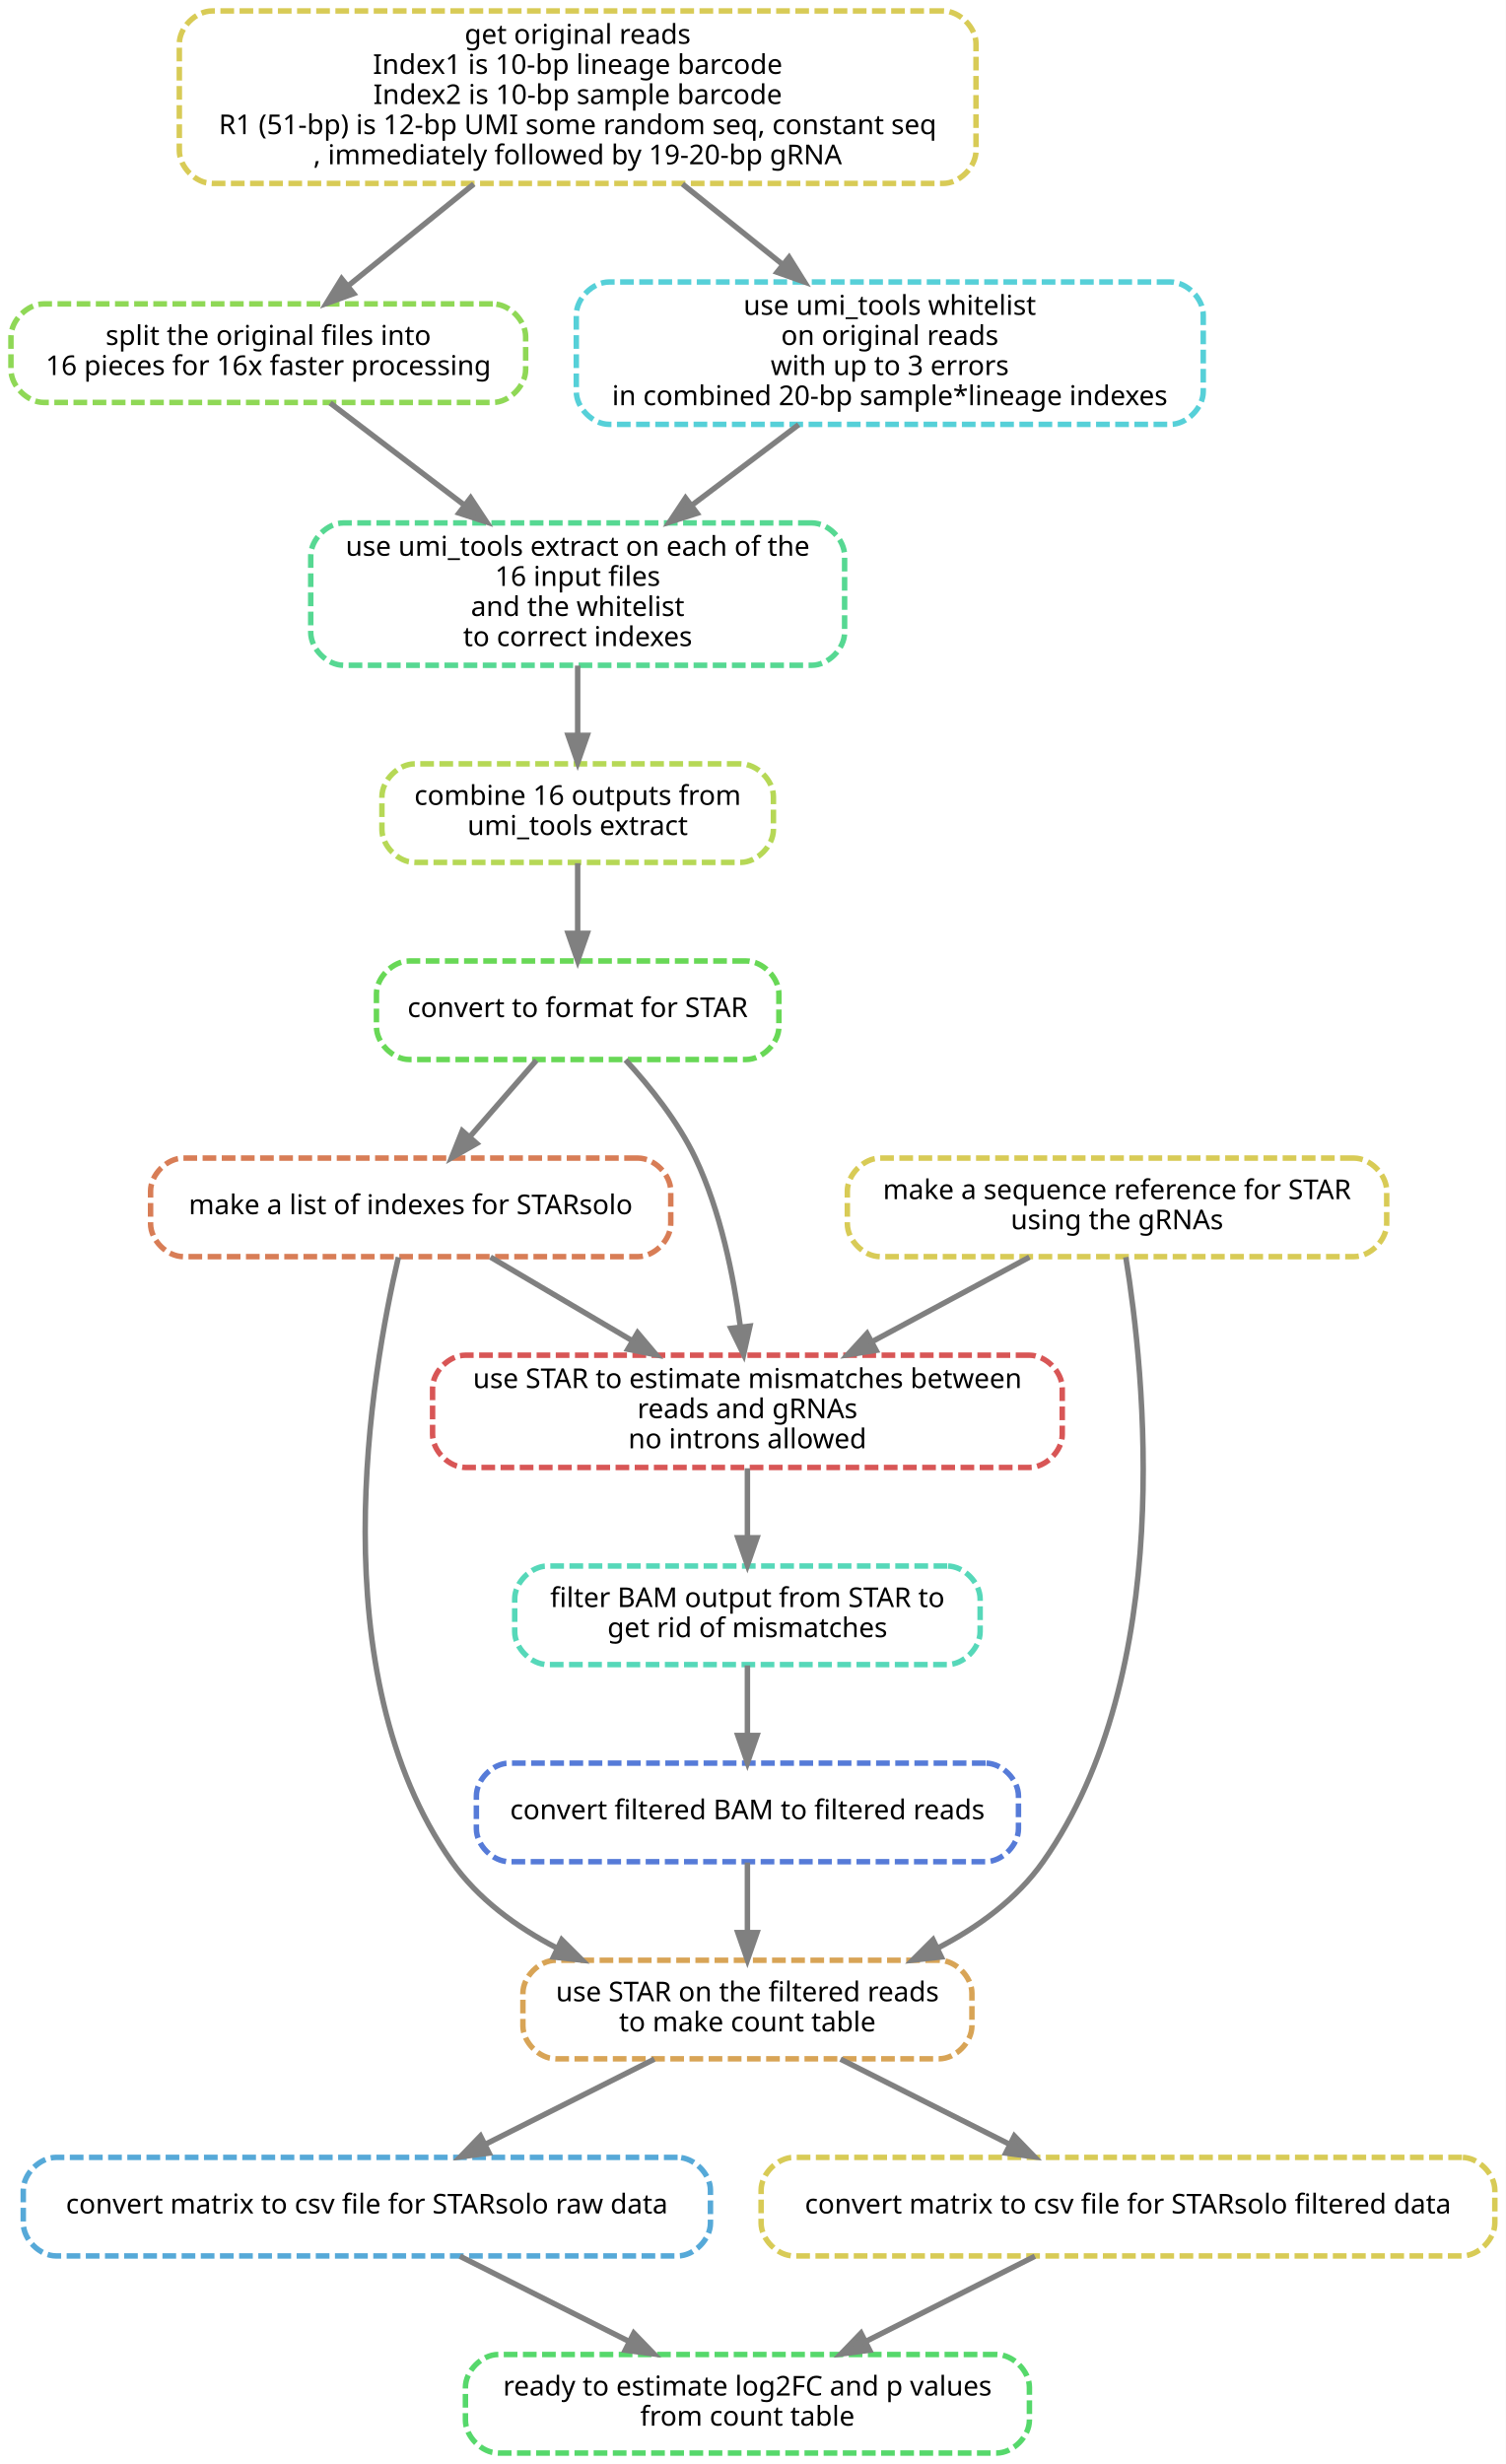
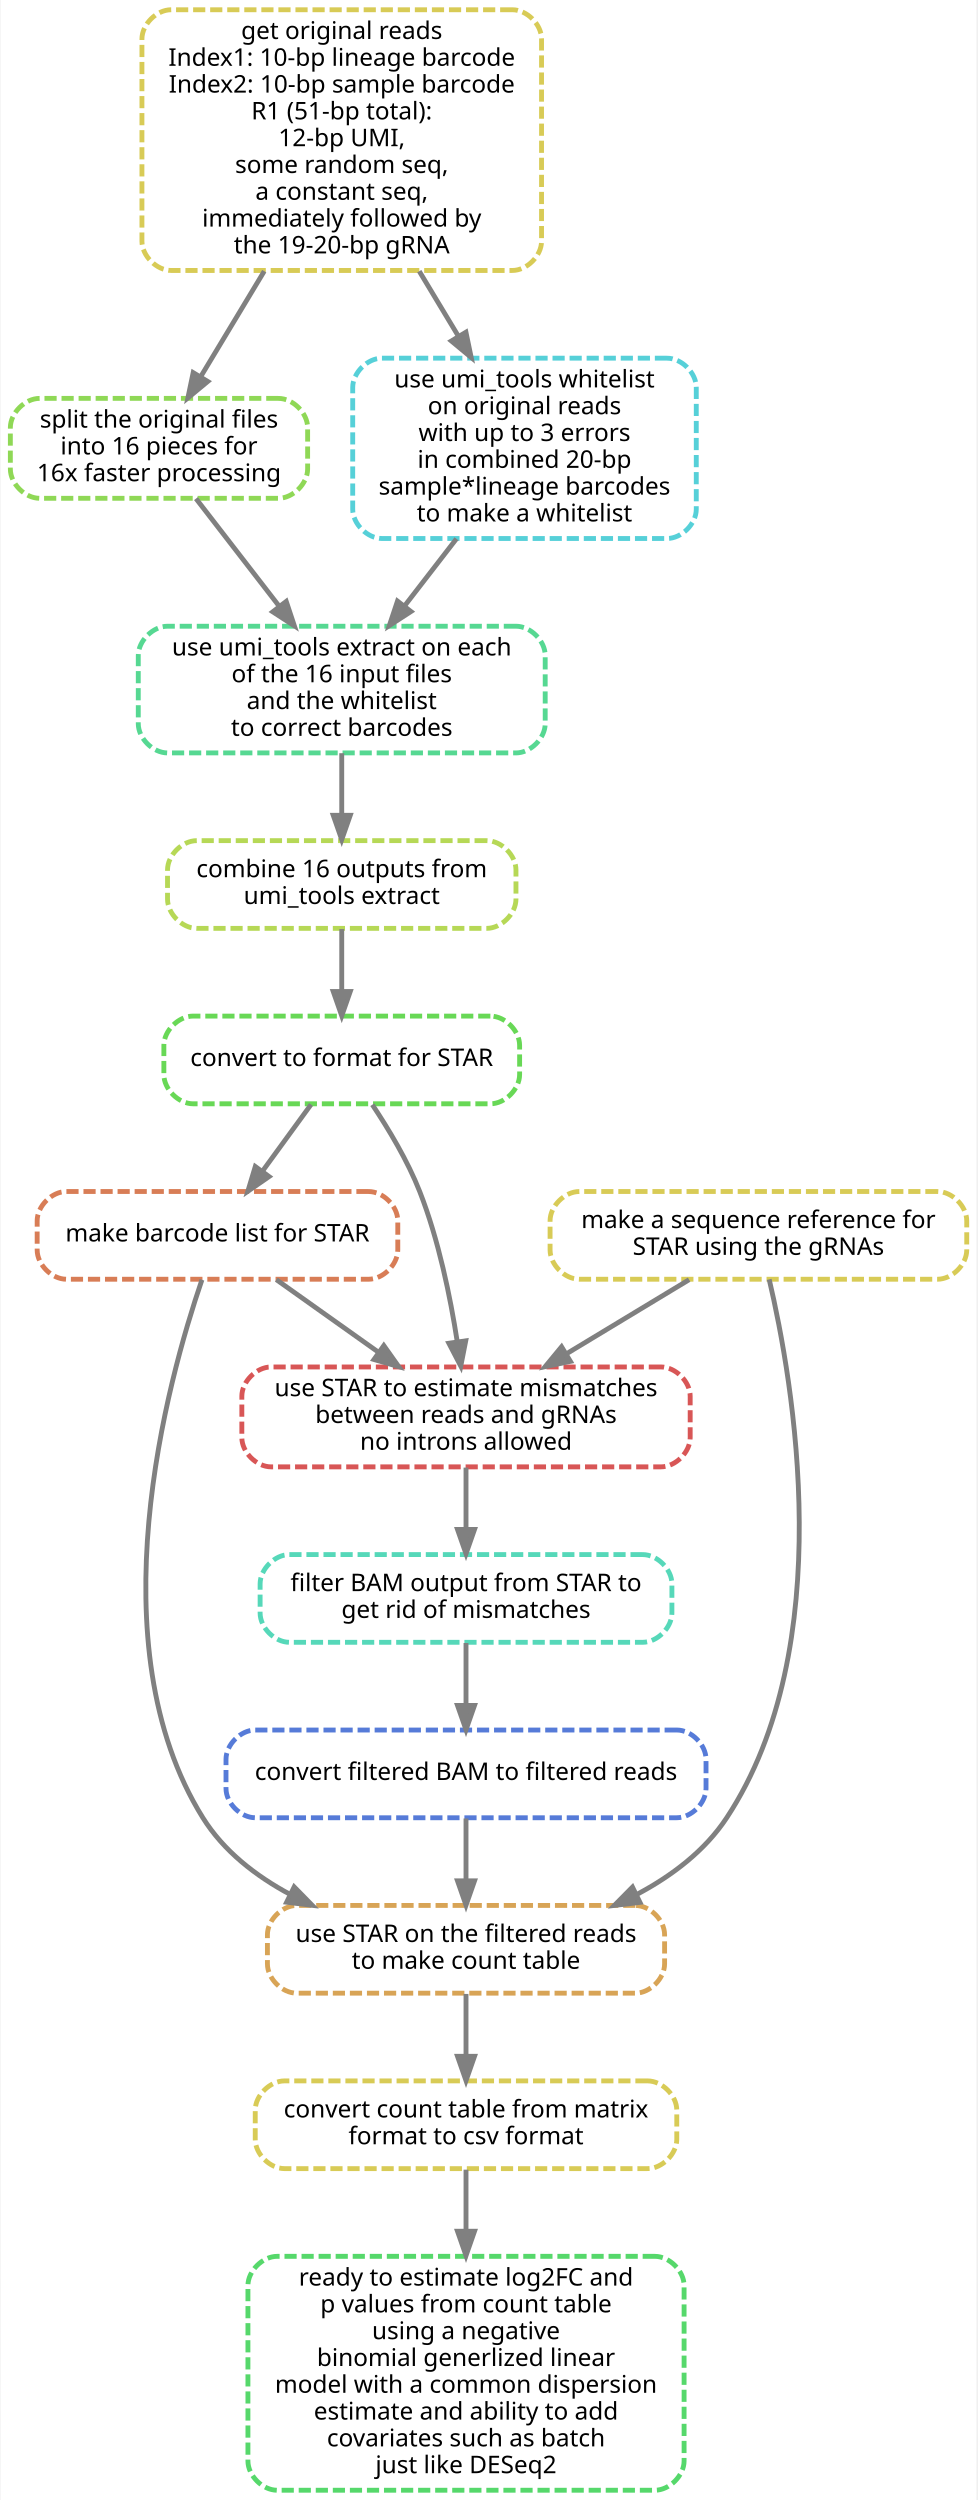
- <svg xmlns="http://www.w3.org/2000/svg" width="550pt" height="900pt" viewBox="0.00 0.00 550.00 900.00">
-   <g id="graph0" class="graph" transform="scale(1 1) rotate(0) translate(4 896)">
-     <polygon fill="white" stroke="transparent" points="-4,4 -4,-896 546,-896 546,4 -4,4" />
+ <svg xmlns="http://www.w3.org/2000/svg" width="401pt" height="1026pt" viewBox="0.00 0.00 400.50 1026.00">
+   <g id="graph0" class="graph" transform="scale(1 1) rotate(0) translate(4 1022)">
+     <polygon fill="white" stroke="transparent" points="-4,4 -4,-1022 396.5,-1022 396.5,4 -4,4" />
    <g id="node1" class="node">
-       <path fill="none" stroke="#56d86b" stroke-width="2" stroke-dasharray="5,2" d="M360,-36C360,-36 178,-36 178,-36 172,-36 166,-30 166,-24 166,-24 166,-12 166,-12 166,-6 172,0 178,0 178,0 360,0 360,0 366,0 372,-6 372,-12 372,-12 372,-24 372,-24 372,-30 366,-36 360,-36" />
-       <text text-anchor="middle" x="269" y="-21" font-family="sans" font-size="10.00">ready to estimate log2FC and p values</text>
-       <text text-anchor="middle" x="269" y="-10" font-family="sans" font-size="10.00"> from count table</text>
+       <path fill="none" stroke="#56d86b" stroke-width="2" stroke-dasharray="5,2" d="M264.5,-96C264.5,-96 109.5,-96 109.5,-96 103.5,-96 97.5,-90 97.5,-84 97.5,-84 97.5,-12 97.5,-12 97.5,-6 103.5,0 109.5,0 109.5,0 264.5,0 264.5,0 270.5,0 276.5,-6 276.5,-12 276.5,-12 276.5,-84 276.5,-84 276.5,-90 270.5,-96 264.5,-96" />
+       <text text-anchor="middle" x="187" y="-84" font-family="sans" font-size="10.00">ready to estimate log2FC and</text>
+       <text text-anchor="middle" x="187" y="-73" font-family="sans" font-size="10.00">p values from count table</text>
+       <text text-anchor="middle" x="187" y="-62" font-family="sans" font-size="10.00">using a negative</text>
+       <text text-anchor="middle" x="187" y="-51" font-family="sans" font-size="10.00">binomial generlized linear</text>
+       <text text-anchor="middle" x="187" y="-40" font-family="sans" font-size="10.00">model with a common dispersion</text>
+       <text text-anchor="middle" x="187" y="-29" font-family="sans" font-size="10.00">estimate and ability to add</text>
+       <text text-anchor="middle" x="187" y="-18" font-family="sans" font-size="10.00"> covariates such as batch</text>
+       <text text-anchor="middle" x="187" y="-7" font-family="sans" font-size="10.00">just like DESeq2</text>
    </g>
    <g id="node2" class="node">
-       <path fill="none" stroke="#56a9d8" stroke-width="2" stroke-dasharray="5,2" d="M243.5,-108C243.5,-108 16.5,-108 16.5,-108 10.5,-108 4.5,-102 4.5,-96 4.5,-96 4.5,-84 4.5,-84 4.5,-78 10.5,-72 16.5,-72 16.5,-72 243.5,-72 243.5,-72 249.5,-72 255.5,-78 255.5,-84 255.5,-84 255.5,-96 255.5,-96 255.5,-102 249.5,-108 243.5,-108" />
-       <text text-anchor="middle" x="130" y="-87.5" font-family="sans" font-size="10.00">convert matrix to csv file for STARsolo raw data</text>
+       <path fill="none" stroke="#d8a456" stroke-width="2" stroke-dasharray="5,2" d="M256.5,-240C256.5,-240 117.5,-240 117.5,-240 111.5,-240 105.5,-234 105.5,-228 105.5,-228 105.5,-216 105.5,-216 105.5,-210 111.5,-204 117.5,-204 117.5,-204 256.5,-204 256.5,-204 262.5,-204 268.5,-210 268.5,-216 268.5,-216 268.5,-228 268.5,-228 268.5,-234 262.5,-240 256.5,-240" />
+       <text text-anchor="middle" x="187" y="-225" font-family="sans" font-size="10.00">use STAR on the filtered reads</text>
+       <text text-anchor="middle" x="187" y="-214" font-family="sans" font-size="10.00"> to make count table</text>
+     </g>
+     <g id="node12" class="node">
+       <path fill="none" stroke="#d8cb56" stroke-width="2" stroke-dasharray="5,2" d="M261.5,-168C261.5,-168 112.5,-168 112.5,-168 106.5,-168 100.5,-162 100.5,-156 100.5,-156 100.5,-144 100.5,-144 100.5,-138 106.5,-132 112.5,-132 112.5,-132 261.5,-132 261.5,-132 267.5,-132 273.5,-138 273.5,-144 273.5,-144 273.5,-156 273.5,-156 273.5,-162 267.5,-168 261.5,-168" />
+       <text text-anchor="middle" x="187" y="-153" font-family="sans" font-size="10.00">convert count table from matrix</text>
+       <text text-anchor="middle" x="187" y="-142" font-family="sans" font-size="10.00">format to csv format</text>
+     </g>
+     <g id="edge13" class="edge">
+       <path fill="none" stroke="grey" stroke-width="2" d="M187,-203.7C187,-195.98 187,-186.71 187,-178.11" />
+       <polygon fill="grey" stroke="grey" stroke-width="2" points="190.5,-178.1 187,-168.1 183.5,-178.1 190.5,-178.1" />
+     </g>
+     <g id="node3" class="node">
+       <path fill="none" stroke="#567bd8" stroke-width="2" stroke-dasharray="5,2" d="M273.5,-312C273.5,-312 100.5,-312 100.5,-312 94.5,-312 88.5,-306 88.5,-300 88.5,-300 88.5,-288 88.5,-288 88.5,-282 94.5,-276 100.5,-276 100.5,-276 273.5,-276 273.5,-276 279.5,-276 285.5,-282 285.5,-288 285.5,-288 285.5,-300 285.5,-300 285.5,-306 279.5,-312 273.5,-312" />
+       <text text-anchor="middle" x="187" y="-291.5" font-family="sans" font-size="10.00">convert filtered BAM to filtered reads</text>
+     </g>
+     <g id="edge2" class="edge">
+       <path fill="none" stroke="grey" stroke-width="2" d="M187,-275.7C187,-267.98 187,-258.71 187,-250.11" />
+       <polygon fill="grey" stroke="grey" stroke-width="2" points="190.5,-250.1 187,-240.1 183.5,-250.1 190.5,-250.1" />
+     </g>
+     <g id="node4" class="node">
+       <path fill="none" stroke="#56d8b9" stroke-width="2" stroke-dasharray="5,2" d="M259.5,-384C259.5,-384 114.5,-384 114.5,-384 108.5,-384 102.5,-378 102.5,-372 102.5,-372 102.5,-360 102.5,-360 102.5,-354 108.5,-348 114.5,-348 114.5,-348 259.5,-348 259.5,-348 265.5,-348 271.5,-354 271.5,-360 271.5,-360 271.5,-372 271.5,-372 271.5,-378 265.5,-384 259.5,-384" />
+       <text text-anchor="middle" x="187" y="-369" font-family="sans" font-size="10.00">filter BAM output from STAR to </text>
+       <text text-anchor="middle" x="187" y="-358" font-family="sans" font-size="10.00">get rid of mismatches</text>
+     </g>
+     <g id="edge4" class="edge">
+       <path fill="none" stroke="grey" stroke-width="2" d="M187,-347.7C187,-339.98 187,-330.71 187,-322.11" />
+       <polygon fill="grey" stroke="grey" stroke-width="2" points="190.5,-322.1 187,-312.1 183.5,-322.1 190.5,-322.1" />
+     </g>
+     <g id="node5" class="node">
+       <path fill="none" stroke="#d85656" stroke-width="2" stroke-dasharray="5,2" d="M267,-461C267,-461 107,-461 107,-461 101,-461 95,-455 95,-449 95,-449 95,-432 95,-432 95,-426 101,-420 107,-420 107,-420 267,-420 267,-420 273,-420 279,-426 279,-432 279,-432 279,-449 279,-449 279,-455 273,-461 267,-461" />
+       <text text-anchor="middle" x="187" y="-449" font-family="sans" font-size="10.00">use STAR to estimate mismatches</text>
+       <text text-anchor="middle" x="187" y="-438" font-family="sans" font-size="10.00">between reads and gRNAs</text>
+       <text text-anchor="middle" x="187" y="-427" font-family="sans" font-size="10.00">no introns allowed</text>
+     </g>
+     <g id="edge5" class="edge">
+       <path fill="none" stroke="grey" stroke-width="2" d="M187,-419.69C187,-411.91 187,-402.84 187,-394.45" />
+       <polygon fill="grey" stroke="grey" stroke-width="2" points="190.5,-394.32 187,-384.32 183.5,-394.32 190.5,-394.32" />
+     </g>
+     <g id="node6" class="node">
+       <path fill="none" stroke="#68d856" stroke-width="2" stroke-dasharray="5,2" d="M197,-605C197,-605 75,-605 75,-605 69,-605 63,-599 63,-593 63,-593 63,-581 63,-581 63,-575 69,-569 75,-569 75,-569 197,-569 197,-569 203,-569 209,-575 209,-581 209,-581 209,-593 209,-593 209,-599 203,-605 197,-605" />
+       <text text-anchor="middle" x="136" y="-584.5" font-family="sans" font-size="10.00">convert to format for STAR</text>
+     </g>
+     <g id="edge6" class="edge">
+       <path fill="none" stroke="grey" stroke-width="2" d="M148.55,-568.63C155.22,-558.64 163.05,-545.61 168,-533 175.78,-513.18 180.58,-489.63 183.4,-471.39" />
+       <polygon fill="grey" stroke="grey" stroke-width="2" points="186.89,-471.73 184.85,-461.33 179.96,-470.73 186.89,-471.73" />
+     </g>
+     <g id="node11" class="node">
+       <path fill="none" stroke="#d87d56" stroke-width="2" stroke-dasharray="5,2" d="M147,-533C147,-533 23,-533 23,-533 17,-533 11,-527 11,-521 11,-521 11,-509 11,-509 11,-503 17,-497 23,-497 23,-497 147,-497 147,-497 153,-497 159,-503 159,-509 159,-509 159,-521 159,-521 159,-527 153,-533 147,-533" />
+       <text text-anchor="middle" x="85" y="-512.5" font-family="sans" font-size="10.00">make barcode list for STAR</text>
+     </g>
+     <g id="edge12" class="edge">
+       <path fill="none" stroke="grey" stroke-width="2" d="M123.39,-568.7C117.4,-560.47 110.12,-550.48 103.52,-541.42" />
+       <polygon fill="grey" stroke="grey" stroke-width="2" points="106.18,-539.13 97.46,-533.1 100.52,-543.25 106.18,-539.13" />
+     </g>
+     <g id="node7" class="node">
+       <path fill="none" stroke="#b6d856" stroke-width="2" stroke-dasharray="5,2" d="M195.5,-677C195.5,-677 76.5,-677 76.5,-677 70.5,-677 64.5,-671 64.5,-665 64.5,-665 64.5,-653 64.5,-653 64.5,-647 70.5,-641 76.5,-641 76.5,-641 195.5,-641 195.5,-641 201.5,-641 207.5,-647 207.5,-653 207.5,-653 207.5,-665 207.5,-665 207.5,-671 201.5,-677 195.5,-677" />
+       <text text-anchor="middle" x="136" y="-662" font-family="sans" font-size="10.00">combine 16 outputs from </text>
+       <text text-anchor="middle" x="136" y="-651" font-family="sans" font-size="10.00">umi_tools extract</text>
+     </g>
+     <g id="edge8" class="edge">
+       <path fill="none" stroke="grey" stroke-width="2" d="M136,-640.7C136,-632.98 136,-623.71 136,-615.11" />
+       <polygon fill="grey" stroke="grey" stroke-width="2" points="139.5,-615.1 136,-605.1 132.5,-615.1 139.5,-615.1" />
+     </g>
+     <g id="node8" class="node">
+       <path fill="none" stroke="#56d892" stroke-width="2" stroke-dasharray="5,2" d="M207.5,-765C207.5,-765 64.5,-765 64.5,-765 58.5,-765 52.5,-759 52.5,-753 52.5,-753 52.5,-725 52.5,-725 52.5,-719 58.5,-713 64.5,-713 64.5,-713 207.5,-713 207.5,-713 213.5,-713 219.5,-719 219.5,-725 219.5,-725 219.5,-753 219.5,-753 219.5,-759 213.5,-765 207.5,-765" />
+       <text text-anchor="middle" x="136" y="-753" font-family="sans" font-size="10.00">use umi_tools extract on each </text>
+       <text text-anchor="middle" x="136" y="-742" font-family="sans" font-size="10.00">of the 16 input files</text>
+       <text text-anchor="middle" x="136" y="-731" font-family="sans" font-size="10.00"> and the whitelist</text>
+       <text text-anchor="middle" x="136" y="-720" font-family="sans" font-size="10.00">to correct barcodes</text>
+     </g>
+     <g id="edge9" class="edge">
+       <path fill="none" stroke="grey" stroke-width="2" d="M136,-712.89C136,-704.84 136,-695.88 136,-687.66" />
+       <polygon fill="grey" stroke="grey" stroke-width="2" points="139.5,-687.41 136,-677.41 132.5,-687.41 139.5,-687.41" />
+     </g>
+     <g id="node9" class="node">
+       <path fill="none" stroke="#8fd856" stroke-width="2" stroke-dasharray="5,2" d="M110,-858.5C110,-858.5 12,-858.5 12,-858.5 6,-858.5 0,-852.5 0,-846.5 0,-846.5 0,-829.5 0,-829.5 0,-823.5 6,-817.5 12,-817.5 12,-817.5 110,-817.5 110,-817.5 116,-817.5 122,-823.5 122,-829.5 122,-829.5 122,-846.5 122,-846.5 122,-852.5 116,-858.5 110,-858.5" />
+       <text text-anchor="middle" x="61" y="-846.5" font-family="sans" font-size="10.00">split the original files</text>
+       <text text-anchor="middle" x="61" y="-835.5" font-family="sans" font-size="10.00">into 16 pieces for</text>
+       <text text-anchor="middle" x="61" y="-824.5" font-family="sans" font-size="10.00">16x faster processing</text>
+     </g>
+     <g id="edge10" class="edge">
+       <path fill="none" stroke="grey" stroke-width="2" d="M76.18,-817.37C86,-804.67 99.04,-787.81 110.43,-773.07" />
+       <polygon fill="grey" stroke="grey" stroke-width="2" points="113.22,-775.19 116.56,-765.14 107.68,-770.91 113.22,-775.19" />
+     </g>
+     <g id="node10" class="node">
+       <path fill="none" stroke="#56d0d8" stroke-width="2" stroke-dasharray="5,2" d="M269.5,-875C269.5,-875 152.5,-875 152.5,-875 146.5,-875 140.5,-869 140.5,-863 140.5,-863 140.5,-813 140.5,-813 140.5,-807 146.5,-801 152.5,-801 152.5,-801 269.5,-801 269.5,-801 275.5,-801 281.5,-807 281.5,-813 281.5,-813 281.5,-863 281.5,-863 281.5,-869 275.5,-875 269.5,-875" />
+       <text text-anchor="middle" x="211" y="-863" font-family="sans" font-size="10.00">use umi_tools whitelist</text>
+       <text text-anchor="middle" x="211" y="-852" font-family="sans" font-size="10.00">on original reads</text>
+       <text text-anchor="middle" x="211" y="-841" font-family="sans" font-size="10.00">with up to 3 errors</text>
+       <text text-anchor="middle" x="211" y="-830" font-family="sans" font-size="10.00">in combined 20-bp</text>
+       <text text-anchor="middle" x="211" y="-819" font-family="sans" font-size="10.00">sample*lineage barcodes</text>
+       <text text-anchor="middle" x="211" y="-808" font-family="sans" font-size="10.00">to make a whitelist</text>
+     </g>
+     <g id="edge11" class="edge">
+       <path fill="none" stroke="grey" stroke-width="2" d="M183.07,-800.88C176.06,-791.81 168.56,-782.12 161.67,-773.19" />
+       <polygon fill="grey" stroke="grey" stroke-width="2" points="164.41,-771.03 155.53,-765.26 158.88,-775.31 164.41,-771.03" />
+     </g>
+     <g id="edge3" class="edge">
+       <path fill="none" stroke="grey" stroke-width="2" d="M78.63,-496.78C64.4,-455.14 34.62,-347.21 79,-276 87.51,-262.35 100.67,-252.11 114.92,-244.48" />
+       <polygon fill="grey" stroke="grey" stroke-width="2" points="116.48,-247.61 123.9,-240.05 113.38,-241.33 116.48,-247.61" />
+     </g>
+     <g id="edge7" class="edge">
+       <path fill="none" stroke="grey" stroke-width="2" d="M109.17,-496.82C121.66,-487.94 137.15,-476.93 151.02,-467.08" />
+       <polygon fill="grey" stroke="grey" stroke-width="2" points="153.27,-469.77 159.4,-461.12 149.22,-464.06 153.27,-469.77" />
    </g>
    <g id="edge1" class="edge">
-       <path fill="none" stroke="grey" stroke-width="2" d="M164,-71.88C182.6,-62.51 205.83,-50.81 225.71,-40.8" />
-       <polygon fill="grey" stroke="grey" stroke-width="2" points="227.51,-43.81 234.87,-36.19 224.36,-37.56 227.51,-43.81" />
-     </g>
-     <g id="node3" class="node">
-       <path fill="none" stroke="#d8a456" stroke-width="2" stroke-dasharray="5,2" d="M339,-180C339,-180 199,-180 199,-180 193,-180 187,-174 187,-168 187,-168 187,-156 187,-156 187,-150 193,-144 199,-144 199,-144 339,-144 339,-144 345,-144 351,-150 351,-156 351,-156 351,-168 351,-168 351,-174 345,-180 339,-180" />
-       <text text-anchor="middle" x="269" y="-165" font-family="sans" font-size="10.00">use STAR on the filtered reads</text>
-       <text text-anchor="middle" x="269" y="-154" font-family="sans" font-size="10.00"> to make count table</text>
-     </g>
-     <g id="edge3" class="edge">
-       <path fill="none" stroke="grey" stroke-width="2" d="M235,-143.88C216.4,-134.51 193.17,-122.81 173.29,-112.8" />
-       <polygon fill="grey" stroke="grey" stroke-width="2" points="174.64,-109.56 164.13,-108.19 171.49,-115.81 174.64,-109.56" />
+       <path fill="none" stroke="grey" stroke-width="2" d="M187,-131.58C187,-124.35 187,-115.51 187,-106.32" />
+       <polygon fill="grey" stroke="grey" stroke-width="2" points="190.5,-106.29 187,-96.29 183.5,-106.29 190.5,-106.29" />
    </g>
    <g id="node13" class="node">
-       <path fill="none" stroke="#d8cb56" stroke-width="2" stroke-dasharray="5,2" d="M530,-108C530,-108 286,-108 286,-108 280,-108 274,-102 274,-96 274,-96 274,-84 274,-84 274,-78 280,-72 286,-72 286,-72 530,-72 530,-72 536,-72 542,-78 542,-84 542,-84 542,-96 542,-96 542,-102 536,-108 530,-108" />
-       <text text-anchor="middle" x="408" y="-87.5" font-family="sans" font-size="10.00">convert matrix to csv file for STARsolo filtered data</text>
+       <path fill="none" stroke="#d8cb56" stroke-width="2" stroke-dasharray="5,2" d="M206,-1018C206,-1018 66,-1018 66,-1018 60,-1018 54,-1012 54,-1006 54,-1006 54,-923 54,-923 54,-917 60,-911 66,-911 66,-911 206,-911 206,-911 212,-911 218,-917 218,-923 218,-923 218,-1006 218,-1006 218,-1012 212,-1018 206,-1018" />
+       <text text-anchor="middle" x="136" y="-1006" font-family="sans" font-size="10.00">get original reads</text>
+       <text text-anchor="middle" x="136" y="-995" font-family="sans" font-size="10.00">Index1: 10-bp lineage barcode</text>
+       <text text-anchor="middle" x="136" y="-984" font-family="sans" font-size="10.00">Index2: 10-bp sample barcode</text>
+       <text text-anchor="middle" x="136" y="-973" font-family="sans" font-size="10.00">R1 (51-bp total):</text>
+       <text text-anchor="middle" x="136" y="-962" font-family="sans" font-size="10.00">12-bp UMI,</text>
+       <text text-anchor="middle" x="136" y="-951" font-family="sans" font-size="10.00">some random seq,</text>
+       <text text-anchor="middle" x="136" y="-940" font-family="sans" font-size="10.00">a constant seq,</text>
+       <text text-anchor="middle" x="136" y="-929" font-family="sans" font-size="10.00">immediately followed by</text>
+       <text text-anchor="middle" x="136" y="-918" font-family="sans" font-size="10.00">the 19-20-bp gRNA</text>
+     </g>
+     <g id="edge14" class="edge">
+       <path fill="none" stroke="grey" stroke-width="2" d="M104.19,-910.7C95.26,-895.88 85.89,-880.32 78.17,-867.5" />
+       <polygon fill="grey" stroke="grey" stroke-width="2" points="81.02,-865.45 72.86,-858.7 75.03,-869.07 81.02,-865.45" />
    </g>
    <g id="edge15" class="edge">
-       <path fill="none" stroke="grey" stroke-width="2" d="M303,-143.88C321.6,-134.51 344.83,-122.81 364.71,-112.8" />
-       <polygon fill="grey" stroke="grey" stroke-width="2" points="366.51,-115.81 373.87,-108.19 363.36,-109.56 366.51,-115.81" />
-     </g>
-     <g id="node4" class="node">
-       <path fill="none" stroke="#567bd8" stroke-width="2" stroke-dasharray="5,2" d="M356,-252C356,-252 182,-252 182,-252 176,-252 170,-246 170,-240 170,-240 170,-228 170,-228 170,-222 176,-216 182,-216 182,-216 356,-216 356,-216 362,-216 368,-222 368,-228 368,-228 368,-240 368,-240 368,-246 362,-252 356,-252" />
-       <text text-anchor="middle" x="269" y="-231.5" font-family="sans" font-size="10.00">convert filtered BAM to filtered reads</text>
-     </g>
-     <g id="edge4" class="edge">
-       <path fill="none" stroke="grey" stroke-width="2" d="M269,-215.7C269,-207.98 269,-198.71 269,-190.11" />
-       <polygon fill="grey" stroke="grey" stroke-width="2" points="272.5,-190.1 269,-180.1 265.5,-190.1 272.5,-190.1" />
-     </g>
-     <g id="node5" class="node">
-       <path fill="none" stroke="#56d8b9" stroke-width="2" stroke-dasharray="5,2" d="M342,-324C342,-324 196,-324 196,-324 190,-324 184,-318 184,-312 184,-312 184,-300 184,-300 184,-294 190,-288 196,-288 196,-288 342,-288 342,-288 348,-288 354,-294 354,-300 354,-300 354,-312 354,-312 354,-318 348,-324 342,-324" />
-       <text text-anchor="middle" x="269" y="-309" font-family="sans" font-size="10.00">filter BAM output from STAR to </text>
-       <text text-anchor="middle" x="269" y="-298" font-family="sans" font-size="10.00">get rid of mismatches</text>
-     </g>
-     <g id="edge6" class="edge">
-       <path fill="none" stroke="grey" stroke-width="2" d="M269,-287.7C269,-279.98 269,-270.71 269,-262.11" />
-       <polygon fill="grey" stroke="grey" stroke-width="2" points="272.5,-262.1 269,-252.1 265.5,-262.1 272.5,-262.1" />
-     </g>
-     <g id="node6" class="node">
-       <path fill="none" stroke="#d85656" stroke-width="2" stroke-dasharray="5,2" d="M372,-401C372,-401 166,-401 166,-401 160,-401 154,-395 154,-389 154,-389 154,-372 154,-372 154,-366 160,-360 166,-360 166,-360 372,-360 372,-360 378,-360 384,-366 384,-372 384,-372 384,-389 384,-389 384,-395 378,-401 372,-401" />
-       <text text-anchor="middle" x="269" y="-389" font-family="sans" font-size="10.00">use STAR to estimate mismatches between</text>
-       <text text-anchor="middle" x="269" y="-378" font-family="sans" font-size="10.00"> reads and gRNAs</text>
-       <text text-anchor="middle" x="269" y="-367" font-family="sans" font-size="10.00">no introns allowed</text>
-     </g>
-     <g id="edge7" class="edge">
-       <path fill="none" stroke="grey" stroke-width="2" d="M269,-359.69C269,-351.91 269,-342.84 269,-334.45" />
-       <polygon fill="grey" stroke="grey" stroke-width="2" points="272.5,-334.32 269,-324.32 265.5,-334.32 272.5,-334.32" />
-     </g>
-     <g id="node7" class="node">
-       <path fill="none" stroke="#68d856" stroke-width="2" stroke-dasharray="5,2" d="M268.5,-545C268.5,-545 145.5,-545 145.5,-545 139.5,-545 133.5,-539 133.5,-533 133.5,-533 133.5,-521 133.5,-521 133.5,-515 139.5,-509 145.5,-509 145.5,-509 268.5,-509 268.5,-509 274.5,-509 280.5,-515 280.5,-521 280.5,-521 280.5,-533 280.5,-533 280.5,-539 274.5,-545 268.5,-545" />
-       <text text-anchor="middle" x="207" y="-524.5" font-family="sans" font-size="10.00">convert to format for STAR</text>
-     </g>
-     <g id="edge8" class="edge">
-       <path fill="none" stroke="grey" stroke-width="2" d="M224.48,-508.85C233.41,-499.12 243.7,-486.27 250,-473 259.19,-453.64 263.95,-429.9 266.41,-411.46" />
-       <polygon fill="grey" stroke="grey" stroke-width="2" points="269.92,-411.62 267.61,-401.28 262.97,-410.8 269.92,-411.62" />
-     </g>
-     <g id="node12" class="node">
-       <path fill="none" stroke="#d87d56" stroke-width="2" stroke-dasharray="5,2" d="M229,-473C229,-473 63,-473 63,-473 57,-473 51,-467 51,-461 51,-461 51,-449 51,-449 51,-443 57,-437 63,-437 63,-437 229,-437 229,-437 235,-437 241,-443 241,-449 241,-449 241,-461 241,-461 241,-467 235,-473 229,-473" />
-       <text text-anchor="middle" x="146" y="-452.5" font-family="sans" font-size="10.00">make a list of indexes for STARsolo</text>
-     </g>
-     <g id="edge14" class="edge">
-       <path fill="none" stroke="grey" stroke-width="2" d="M191.92,-508.7C184.61,-500.3 175.69,-490.07 167.66,-480.86" />
-       <polygon fill="grey" stroke="grey" stroke-width="2" points="170.11,-478.34 160.91,-473.1 164.84,-482.94 170.11,-478.34" />
-     </g>
-     <g id="node8" class="node">
-       <path fill="none" stroke="#b6d856" stroke-width="2" stroke-dasharray="5,2" d="M266.5,-617C266.5,-617 147.5,-617 147.5,-617 141.5,-617 135.5,-611 135.5,-605 135.5,-605 135.5,-593 135.5,-593 135.5,-587 141.5,-581 147.5,-581 147.5,-581 266.5,-581 266.5,-581 272.5,-581 278.5,-587 278.5,-593 278.5,-593 278.5,-605 278.5,-605 278.5,-611 272.5,-617 266.5,-617" />
-       <text text-anchor="middle" x="207" y="-602" font-family="sans" font-size="10.00">combine 16 outputs from </text>
-       <text text-anchor="middle" x="207" y="-591" font-family="sans" font-size="10.00">umi_tools extract</text>
-     </g>
-     <g id="edge10" class="edge">
-       <path fill="none" stroke="grey" stroke-width="2" d="M207,-580.7C207,-572.98 207,-563.71 207,-555.11" />
-       <polygon fill="grey" stroke="grey" stroke-width="2" points="210.5,-555.1 207,-545.1 203.5,-555.1 210.5,-555.1" />
-     </g>
-     <g id="node9" class="node">
-       <path fill="none" stroke="#56d892" stroke-width="2" stroke-dasharray="5,2" d="M292.5,-705C292.5,-705 121.5,-705 121.5,-705 115.5,-705 109.5,-699 109.5,-693 109.5,-693 109.5,-665 109.5,-665 109.5,-659 115.5,-653 121.5,-653 121.5,-653 292.5,-653 292.5,-653 298.5,-653 304.5,-659 304.5,-665 304.5,-665 304.5,-693 304.5,-693 304.5,-699 298.5,-705 292.5,-705" />
-       <text text-anchor="middle" x="207" y="-693" font-family="sans" font-size="10.00">use umi_tools extract on each of the</text>
-       <text text-anchor="middle" x="207" y="-682" font-family="sans" font-size="10.00">16 input files</text>
-       <text text-anchor="middle" x="207" y="-671" font-family="sans" font-size="10.00"> and the whitelist</text>
-       <text text-anchor="middle" x="207" y="-660" font-family="sans" font-size="10.00">to correct indexes</text>
-     </g>
-     <g id="edge11" class="edge">
-       <path fill="none" stroke="grey" stroke-width="2" d="M207,-652.89C207,-644.84 207,-635.88 207,-627.66" />
-       <polygon fill="grey" stroke="grey" stroke-width="2" points="210.5,-627.41 207,-617.41 203.5,-627.41 210.5,-627.41" />
-     </g>
-     <g id="node10" class="node">
-       <path fill="none" stroke="#8fd856" stroke-width="2" stroke-dasharray="5,2" d="M176,-785C176,-785 12,-785 12,-785 6,-785 0,-779 0,-773 0,-773 0,-761 0,-761 0,-755 6,-749 12,-749 12,-749 176,-749 176,-749 182,-749 188,-755 188,-761 188,-761 188,-773 188,-773 188,-779 182,-785 176,-785" />
-       <text text-anchor="middle" x="94" y="-770" font-family="sans" font-size="10.00">split the original files into</text>
-       <text text-anchor="middle" x="94" y="-759" font-family="sans" font-size="10.00">16 pieces for 16x faster processing</text>
-     </g>
-     <g id="edge12" class="edge">
-       <path fill="none" stroke="grey" stroke-width="2" d="M116.6,-748.8C130.65,-738.1 149.16,-724.02 165.76,-711.39" />
-       <polygon fill="grey" stroke="grey" stroke-width="2" points="167.89,-714.16 173.73,-705.32 163.65,-708.59 167.89,-714.16" />
-     </g>
-     <g id="node11" class="node">
-       <path fill="none" stroke="#56d0d8" stroke-width="2" stroke-dasharray="5,2" d="M423.5,-793C423.5,-793 218.5,-793 218.5,-793 212.5,-793 206.5,-787 206.5,-781 206.5,-781 206.5,-753 206.5,-753 206.5,-747 212.5,-741 218.5,-741 218.5,-741 423.5,-741 423.5,-741 429.5,-741 435.5,-747 435.5,-753 435.5,-753 435.5,-781 435.5,-781 435.5,-787 429.5,-793 423.5,-793" />
-       <text text-anchor="middle" x="321" y="-781" font-family="sans" font-size="10.00">use umi_tools whitelist</text>
-       <text text-anchor="middle" x="321" y="-770" font-family="sans" font-size="10.00">on original reads</text>
-       <text text-anchor="middle" x="321" y="-759" font-family="sans" font-size="10.00">with up to 3 errors</text>
-       <text text-anchor="middle" x="321" y="-748" font-family="sans" font-size="10.00">in combined 20-bp sample*lineage indexes</text>
-     </g>
-     <g id="edge13" class="edge">
-       <path fill="none" stroke="grey" stroke-width="2" d="M287.72,-740.89C275.54,-731.7 261.59,-721.18 248.76,-711.5" />
-       <polygon fill="grey" stroke="grey" stroke-width="2" points="250.61,-708.51 240.52,-705.29 246.39,-714.1 250.61,-708.51" />
-     </g>
-     <g id="edge5" class="edge">
-       <path fill="none" stroke="grey" stroke-width="2" d="M141.52,-436.77C131.65,-394.66 112.55,-284.93 161,-216 170.55,-202.42 184.58,-192.16 199.39,-184.47" />
-       <polygon fill="grey" stroke="grey" stroke-width="2" points="201.18,-187.49 208.68,-180.01 198.15,-181.18 201.18,-187.49" />
-     </g>
-     <g id="edge9" class="edge">
-       <path fill="none" stroke="grey" stroke-width="2" d="M175.15,-436.82C190.64,-427.69 209.95,-416.31 227.02,-406.24" />
-       <polygon fill="grey" stroke="grey" stroke-width="2" points="228.88,-409.21 235.71,-401.12 225.32,-403.18 228.88,-409.21" />
-     </g>
-     <g id="edge2" class="edge">
-       <path fill="none" stroke="grey" stroke-width="2" d="M374,-71.88C355.4,-62.51 332.17,-50.81 312.29,-40.8" />
-       <polygon fill="grey" stroke="grey" stroke-width="2" points="313.64,-37.56 303.13,-36.19 310.49,-43.81 313.64,-37.56" />
+       <path fill="none" stroke="grey" stroke-width="2" d="M167.81,-910.7C173.14,-901.85 178.63,-892.73 183.83,-884.09" />
+       <polygon fill="grey" stroke="grey" stroke-width="2" points="186.97,-885.67 189.13,-875.3 180.98,-882.06 186.97,-885.67" />
    </g>
    <g id="node14" class="node">
-       <path fill="none" stroke="#d8cb56" stroke-width="2" stroke-dasharray="5,2" d="M340.5,-892C340.5,-892 73.5,-892 73.5,-892 67.5,-892 61.5,-886 61.5,-880 61.5,-880 61.5,-841 61.5,-841 61.5,-835 67.5,-829 73.5,-829 73.5,-829 340.5,-829 340.5,-829 346.5,-829 352.5,-835 352.5,-841 352.5,-841 352.5,-880 352.5,-880 352.5,-886 346.5,-892 340.5,-892" />
-       <text text-anchor="middle" x="207" y="-880" font-family="sans" font-size="10.00">get original reads</text>
-       <text text-anchor="middle" x="207" y="-869" font-family="sans" font-size="10.00">Index1 is 10-bp lineage barcode</text>
-       <text text-anchor="middle" x="207" y="-858" font-family="sans" font-size="10.00">Index2 is 10-bp sample barcode</text>
-       <text text-anchor="middle" x="207" y="-847" font-family="sans" font-size="10.00">R1 (51-bp) is 12-bp UMI some random seq, constant seq</text>
-       <text text-anchor="middle" x="207" y="-836" font-family="sans" font-size="10.00">, immediately followed by 19-20-bp gRNA</text>
+       <path fill="none" stroke="#d8cb56" stroke-width="2" stroke-dasharray="5,2" d="M380.5,-533C380.5,-533 233.5,-533 233.5,-533 227.5,-533 221.5,-527 221.5,-521 221.5,-521 221.5,-509 221.5,-509 221.5,-503 227.5,-497 233.5,-497 233.5,-497 380.5,-497 380.5,-497 386.5,-497 392.5,-503 392.5,-509 392.5,-509 392.5,-521 392.5,-521 392.5,-527 386.5,-533 380.5,-533" />
+       <text text-anchor="middle" x="307" y="-518" font-family="sans" font-size="10.00">make a sequence reference for </text>
+       <text text-anchor="middle" x="307" y="-507" font-family="sans" font-size="10.00">STAR using the gRNAs</text>
    </g>
    <g id="edge16" class="edge">
-       <path fill="none" stroke="grey" stroke-width="2" d="M169.06,-828.78C154.05,-816.63 137.08,-802.88 123.07,-791.54" />
-       <polygon fill="grey" stroke="grey" stroke-width="2" points="125.18,-788.75 115.21,-785.17 120.78,-794.19 125.18,-788.75" />
+       <path fill="none" stroke="grey" stroke-width="2" d="M311.43,-496.95C321.22,-455.23 340.34,-346.31 294,-276 285.03,-262.38 271.46,-252.13 256.98,-244.46" />
+       <polygon fill="grey" stroke="grey" stroke-width="2" points="258.39,-241.26 247.87,-240.01 255.32,-247.54 258.39,-241.26" />
    </g>
    <g id="edge17" class="edge">
-       <path fill="none" stroke="grey" stroke-width="2" d="M245.28,-828.78C257.05,-819.33 270.02,-808.92 281.85,-799.42" />
-       <polygon fill="grey" stroke="grey" stroke-width="2" points="284.22,-802.01 289.83,-793.02 279.84,-796.55 284.22,-802.01" />
-     </g>
-     <g id="node15" class="node">
-       <path fill="none" stroke="#d8cb56" stroke-width="2" stroke-dasharray="5,2" d="M490.5,-473C490.5,-473 317.5,-473 317.5,-473 311.5,-473 305.5,-467 305.5,-461 305.5,-461 305.5,-449 305.5,-449 305.5,-443 311.5,-437 317.5,-437 317.5,-437 490.5,-437 490.5,-437 496.5,-437 502.5,-443 502.5,-449 502.5,-449 502.5,-461 502.5,-461 502.5,-467 496.5,-473 490.5,-473" />
-       <text text-anchor="middle" x="404" y="-458" font-family="sans" font-size="10.00">make a sequence reference for STAR</text>
-       <text text-anchor="middle" x="404" y="-447" font-family="sans" font-size="10.00"> using the gRNAs</text>
-     </g>
-     <g id="edge18" class="edge">
-       <path fill="none" stroke="grey" stroke-width="2" d="M407.21,-436.81C414.05,-394.77 425.74,-285.18 377,-216 367.44,-202.43 353.4,-192.17 338.58,-184.48" />
-       <polygon fill="grey" stroke="grey" stroke-width="2" points="339.82,-181.2 329.29,-180.02 336.79,-187.51 339.82,-181.2" />
-     </g>
-     <g id="edge19" class="edge">
-       <path fill="none" stroke="grey" stroke-width="2" d="M372.01,-436.82C354.85,-427.61 333.42,-416.1 314.56,-405.97" />
-       <polygon fill="grey" stroke="grey" stroke-width="2" points="316,-402.77 305.53,-401.12 312.69,-408.93 316,-402.77" />
+       <path fill="none" stroke="grey" stroke-width="2" d="M278.56,-496.82C263.59,-487.77 244.96,-476.52 228.41,-466.52" />
+       <polygon fill="grey" stroke="grey" stroke-width="2" points="229.84,-463.3 219.47,-461.12 226.22,-469.29 229.84,-463.3" />
    </g>
  </g>
</svg>
